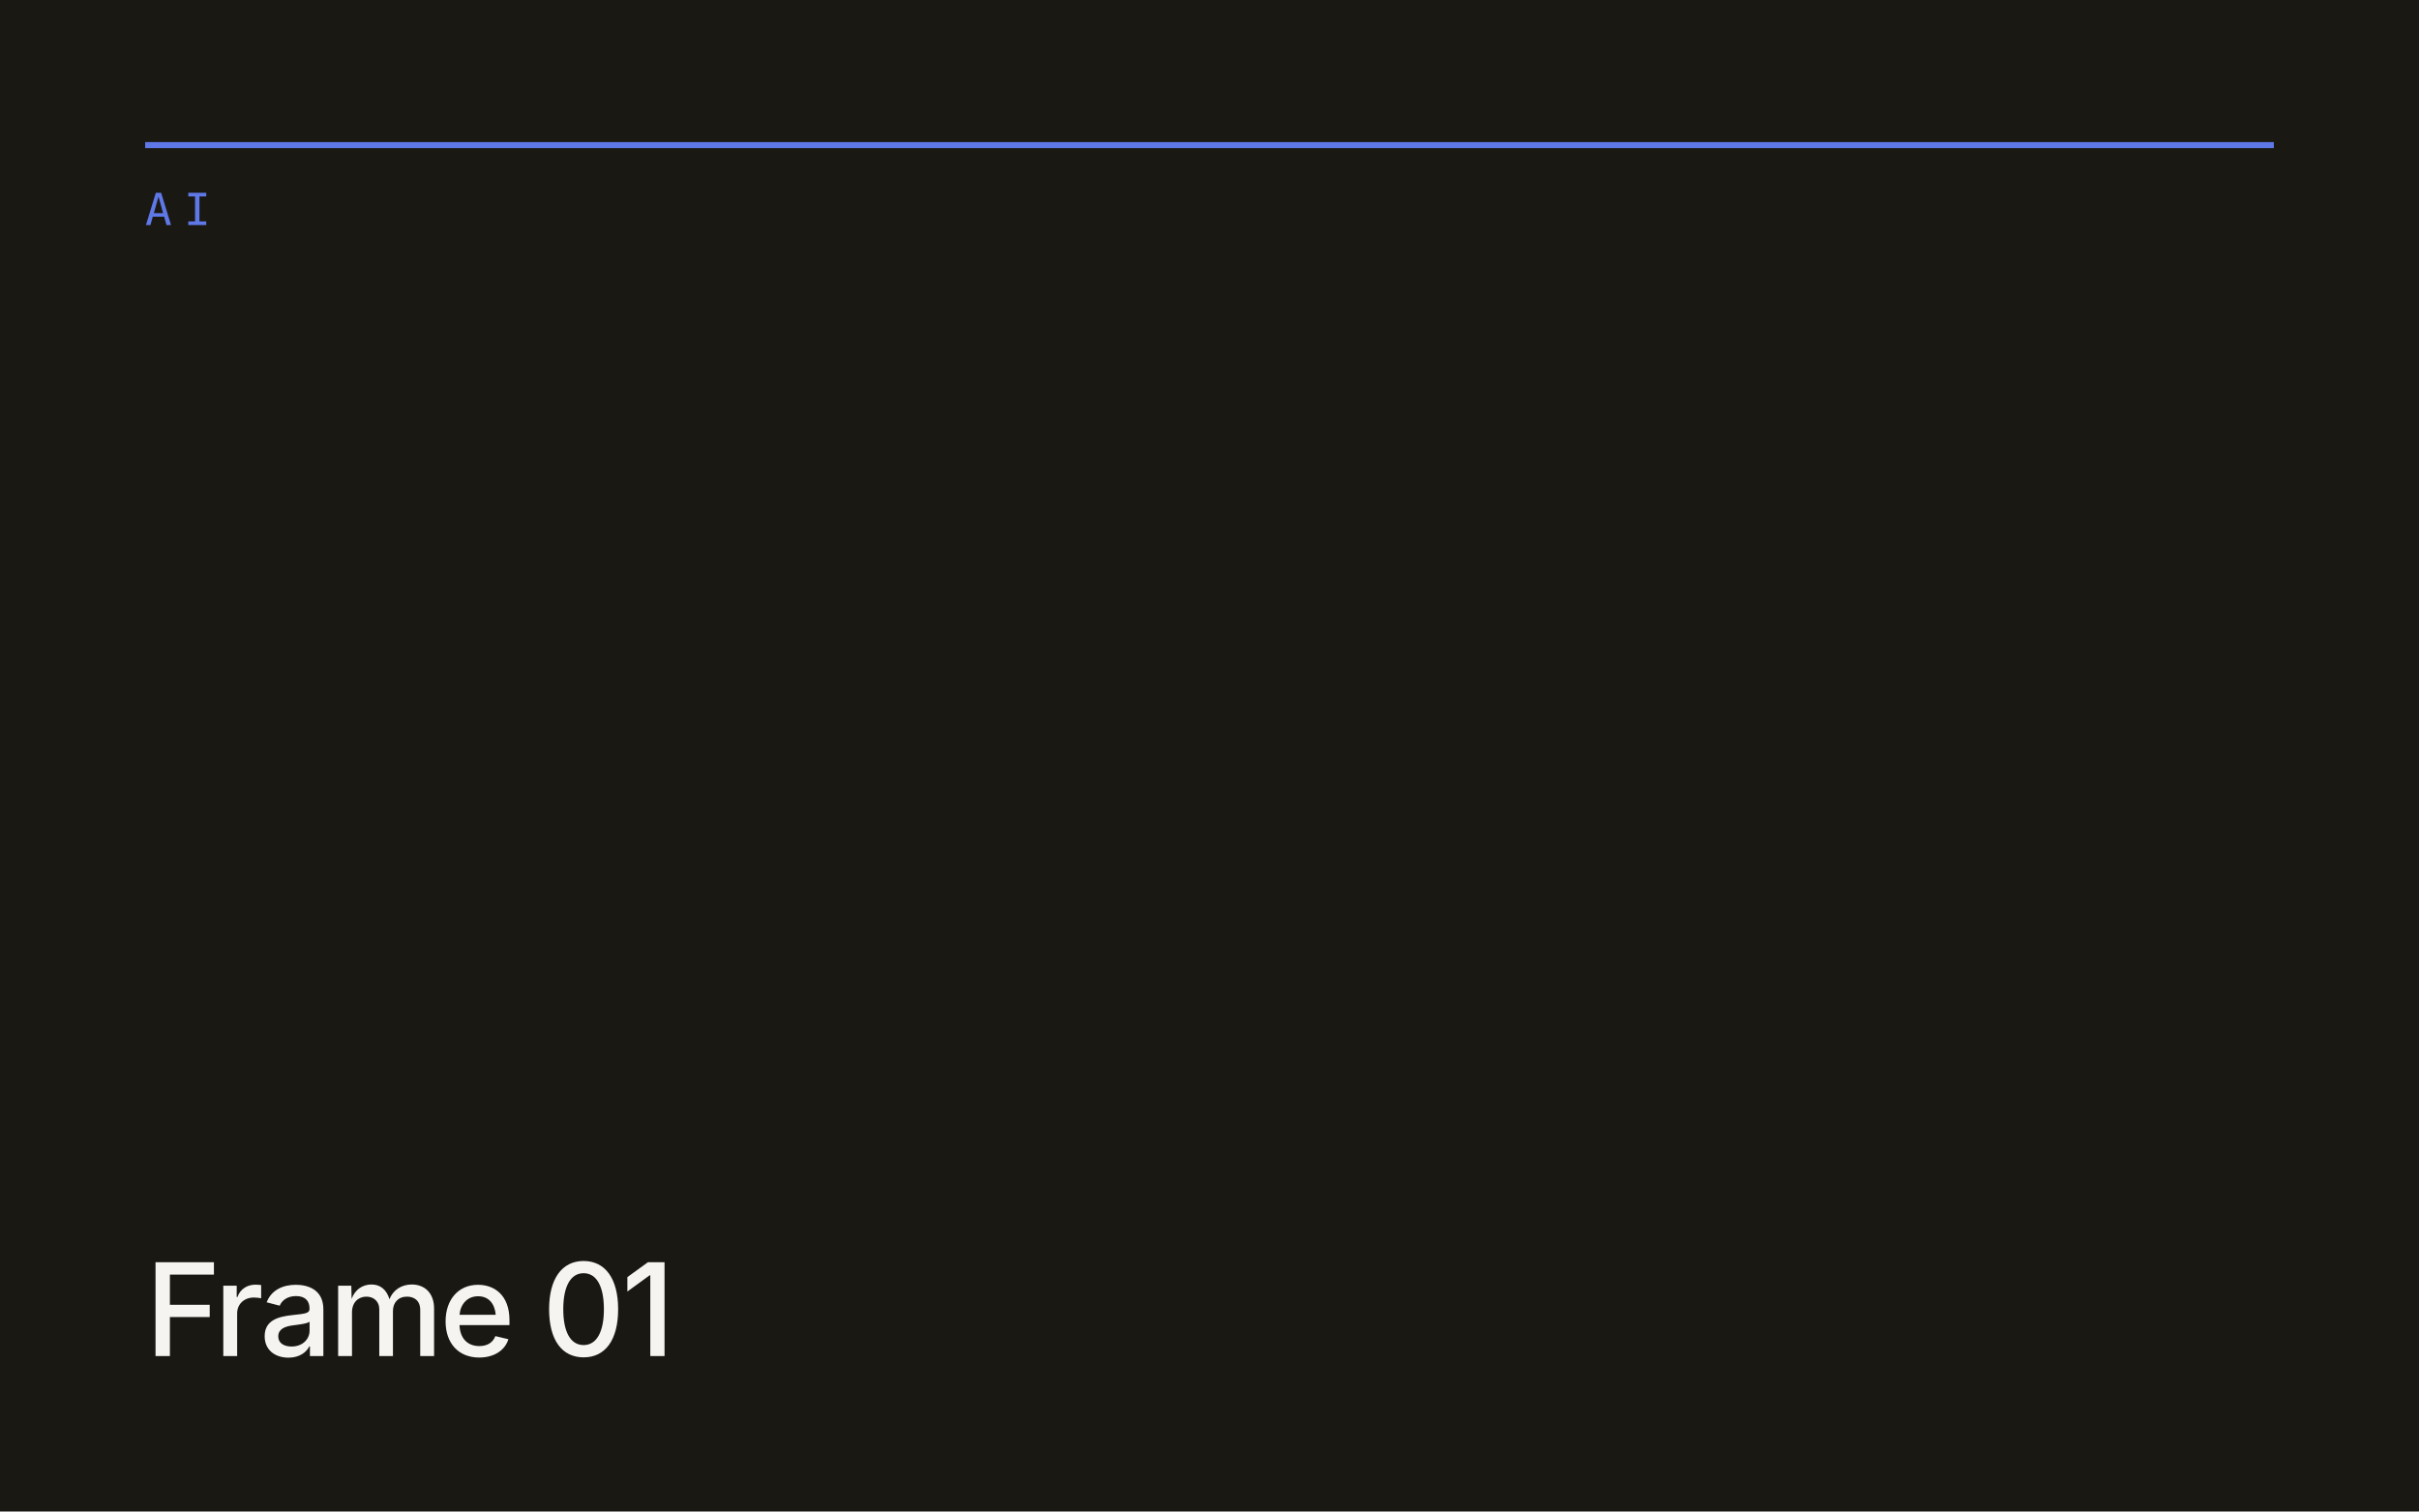
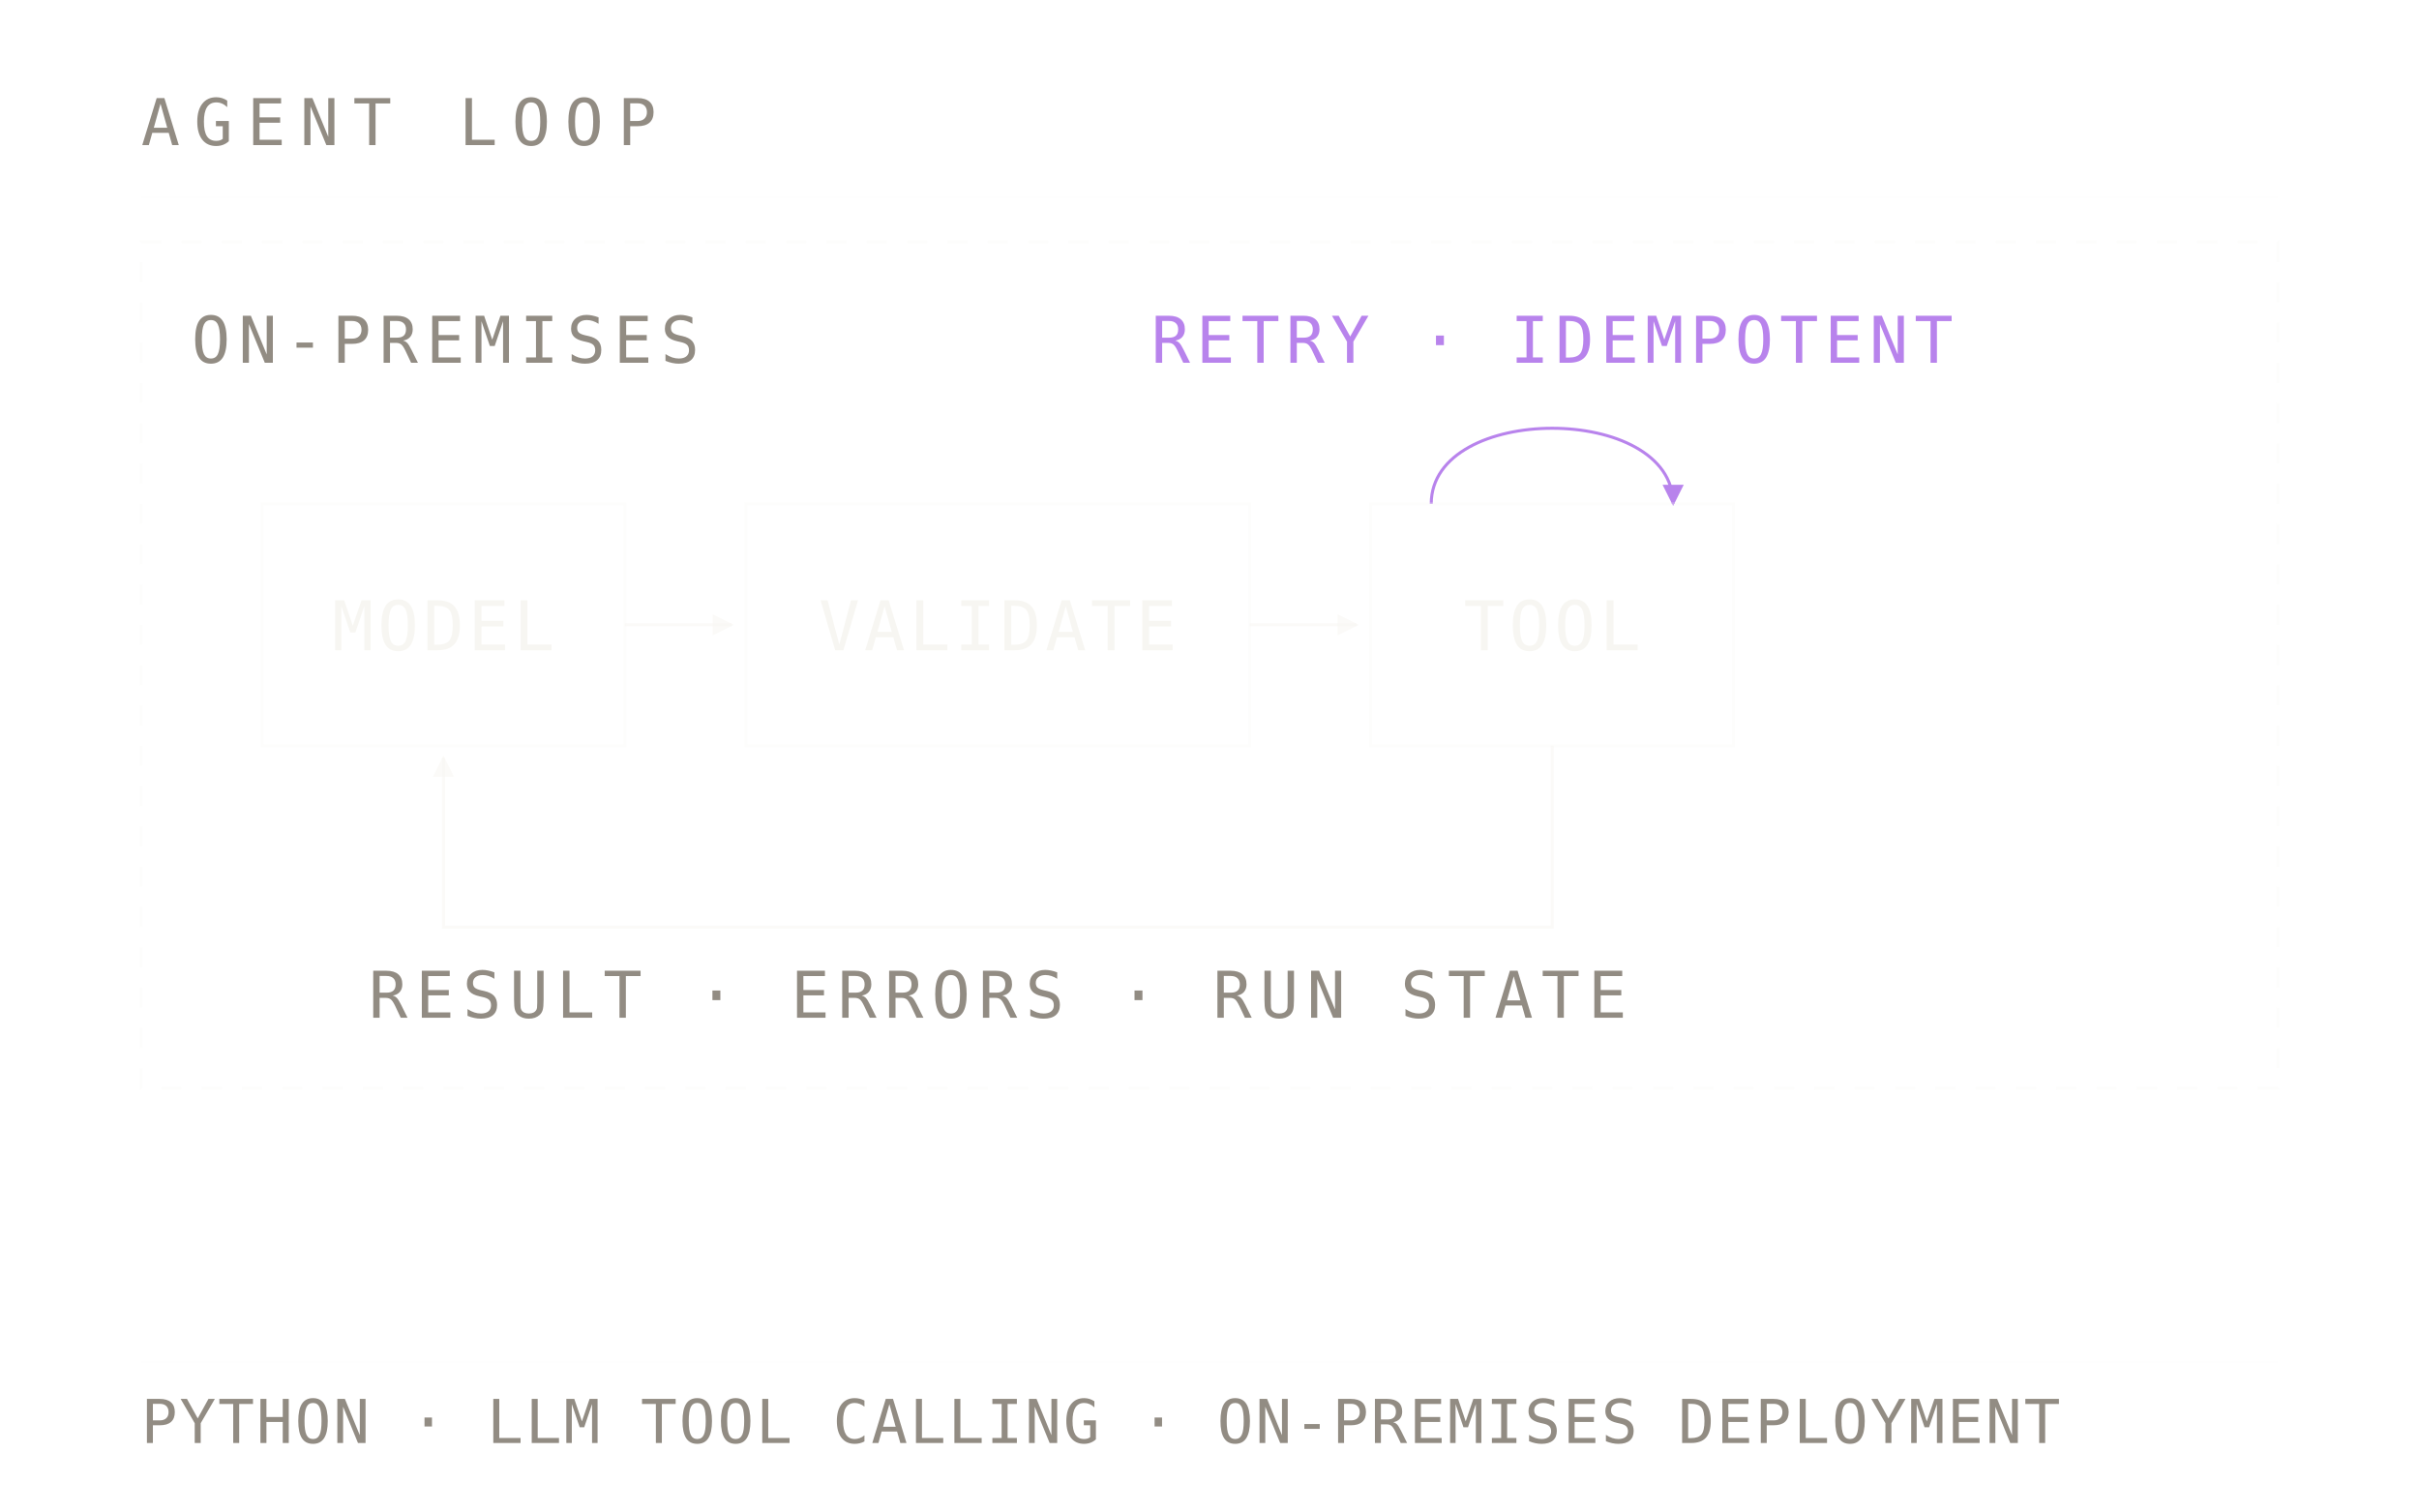
- <svg xmlns="http://www.w3.org/2000/svg" width="1200" height="750" viewBox="0 0 1200 750" fill="none" role="img">
-   <rect width="1200" height="750" fill="#1a1813" />
-   <path d="M72 72H1128" stroke="#5f78e8" stroke-width="3" />
-   <text x="72" y="111.68" fill="#5f78e8" font-family="ui-monospace, 'Space Mono', monospace" font-size="22" letter-spacing="6">AI</text>
-   <text fill="#f5f4f0" font-family="'Outfit', system-ui, -apple-system, sans-serif" font-size="64" font-weight="500" letter-spacing="-1.92">
-     <tspan x="72" y="672.88">Frame 01</tspan>
-   </text>
+ <svg xmlns="http://www.w3.org/2000/svg" viewBox="0 0 1200 750" width="1200" height="750" fill="none" role="img">
+   <defs>
+     <marker id="a" viewBox="0 0 10 10" refX="9" refY="5" markerWidth="7" markerHeight="7" orient="auto">
+       <path d="M0 0 L10 5 L0 10 z" fill="#f7f6f2" fill-opacity="0.55" />
+     </marker>
+     <marker id="av" viewBox="0 0 10 10" refX="9" refY="5" markerWidth="7" markerHeight="7" orient="auto">
+       <path d="M0 0 L10 5 L0 10 z" fill="#b883ec" />
+     </marker>
+     <style>
+       .l { font-family: ui-monospace, "Space Mono", "SFMono-Regular", Menlo, monospace; }
+       .stage { font-size: 34px; letter-spacing: 2px; fill: #f7f6f2; }
+       .eyebrow { font-size: 32px; letter-spacing: 7px; fill: #928c83; }
+       .note { font-size: 32px; letter-spacing: 3px; fill: #b883ec; }
+       .caption { font-size: 32px; letter-spacing: 4px; fill: #928c83; }
+       .stack { font-size: 30px; letter-spacing: 1px; fill: #928c83; }
+       .box { stroke: #f7f6f2; stroke-opacity: 0.28; stroke-width: 1.5; }
+       .wire { stroke: #f7f6f2; stroke-opacity: 0.55; stroke-width: 1.5; }
+     </style>
+   </defs>
+   <text class="l eyebrow" x="70" y="72">AGENT LOOP</text>
+   <line x1="70" y1="98" x2="1130" y2="98" stroke="#f7f6f2" stroke-opacity="0.14" />
+   <rect x="70" y="120" width="1060" height="420" stroke="#f7f6f2" stroke-opacity="0.2" stroke-width="1.5" stroke-dasharray="10 10" />
+   <text class="l caption" x="95" y="180">ON-PREMISES</text>
+   <text class="l note" x="770" y="180" text-anchor="middle">RETRY · IDEMPOTENT</text>
+   <path d="M710 250 C710 200, 830 200, 830 250" stroke="#b883ec" stroke-width="1.5" marker-end="url(#av)" />
+   <rect class="box" x="130" y="250" width="180" height="120" />
+   <rect class="box" x="370" y="250" width="250" height="120" />
+   <rect class="box" x="680" y="250" width="180" height="120" />
+   <text class="l stage" x="220" y="313" text-anchor="middle" dominant-baseline="middle">MODEL</text>
+   <text class="l stage" x="495" y="313" text-anchor="middle" dominant-baseline="middle">VALIDATE</text>
+   <text class="l stage" x="770" y="313" text-anchor="middle" dominant-baseline="middle">TOOL</text>
+   <line class="wire" x1="310" y1="310" x2="363" y2="310" marker-end="url(#a)" />
+   <line class="wire" x1="620" y1="310" x2="673" y2="310" marker-end="url(#a)" />
+   <path d="M770 370 V460 H220 V376" stroke="#f7f6f2" stroke-opacity="0.55" stroke-width="1.5" marker-end="url(#a)" />
+   <text class="l caption" x="495" y="505" text-anchor="middle">RESULT · ERRORS · RUN STATE</text>
+   <line x1="70" y1="676" x2="1130" y2="676" stroke="#f7f6f2" stroke-opacity="0.14" />
+   <text class="l stack" x="70" y="716">PYTHON · LLM TOOL CALLING · ON-PREMISES DEPLOYMENT</text>
</svg>
